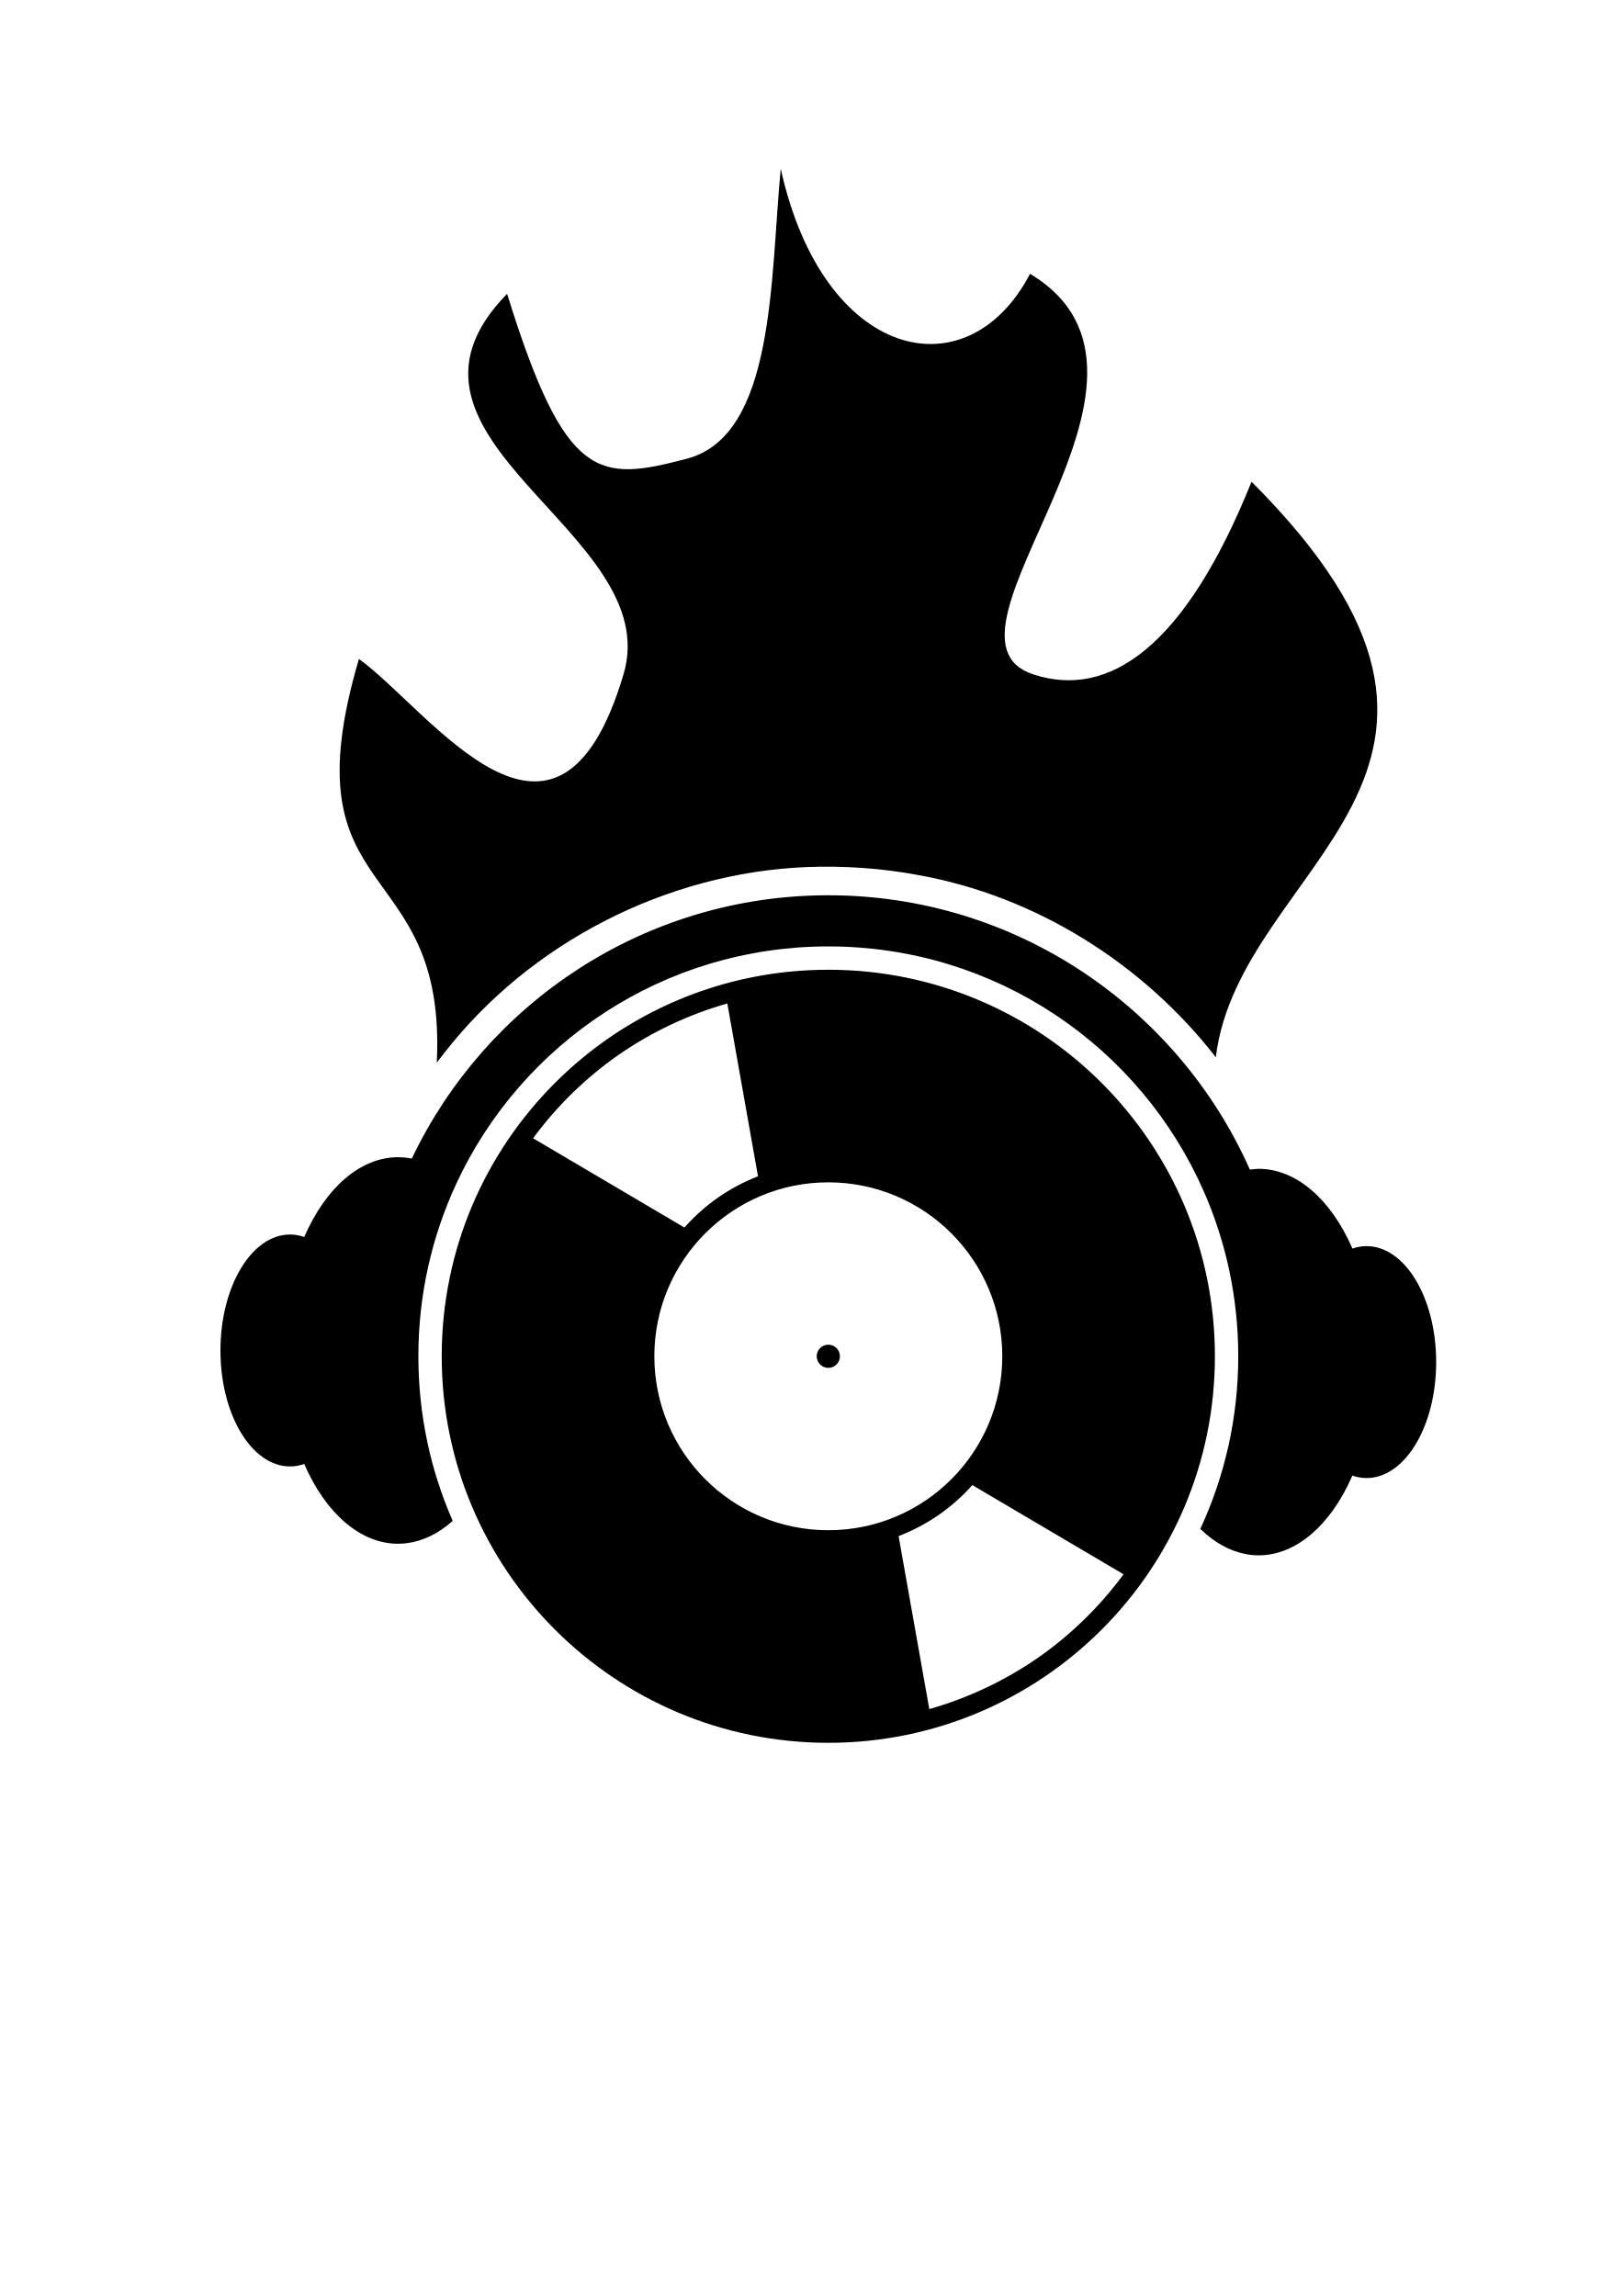
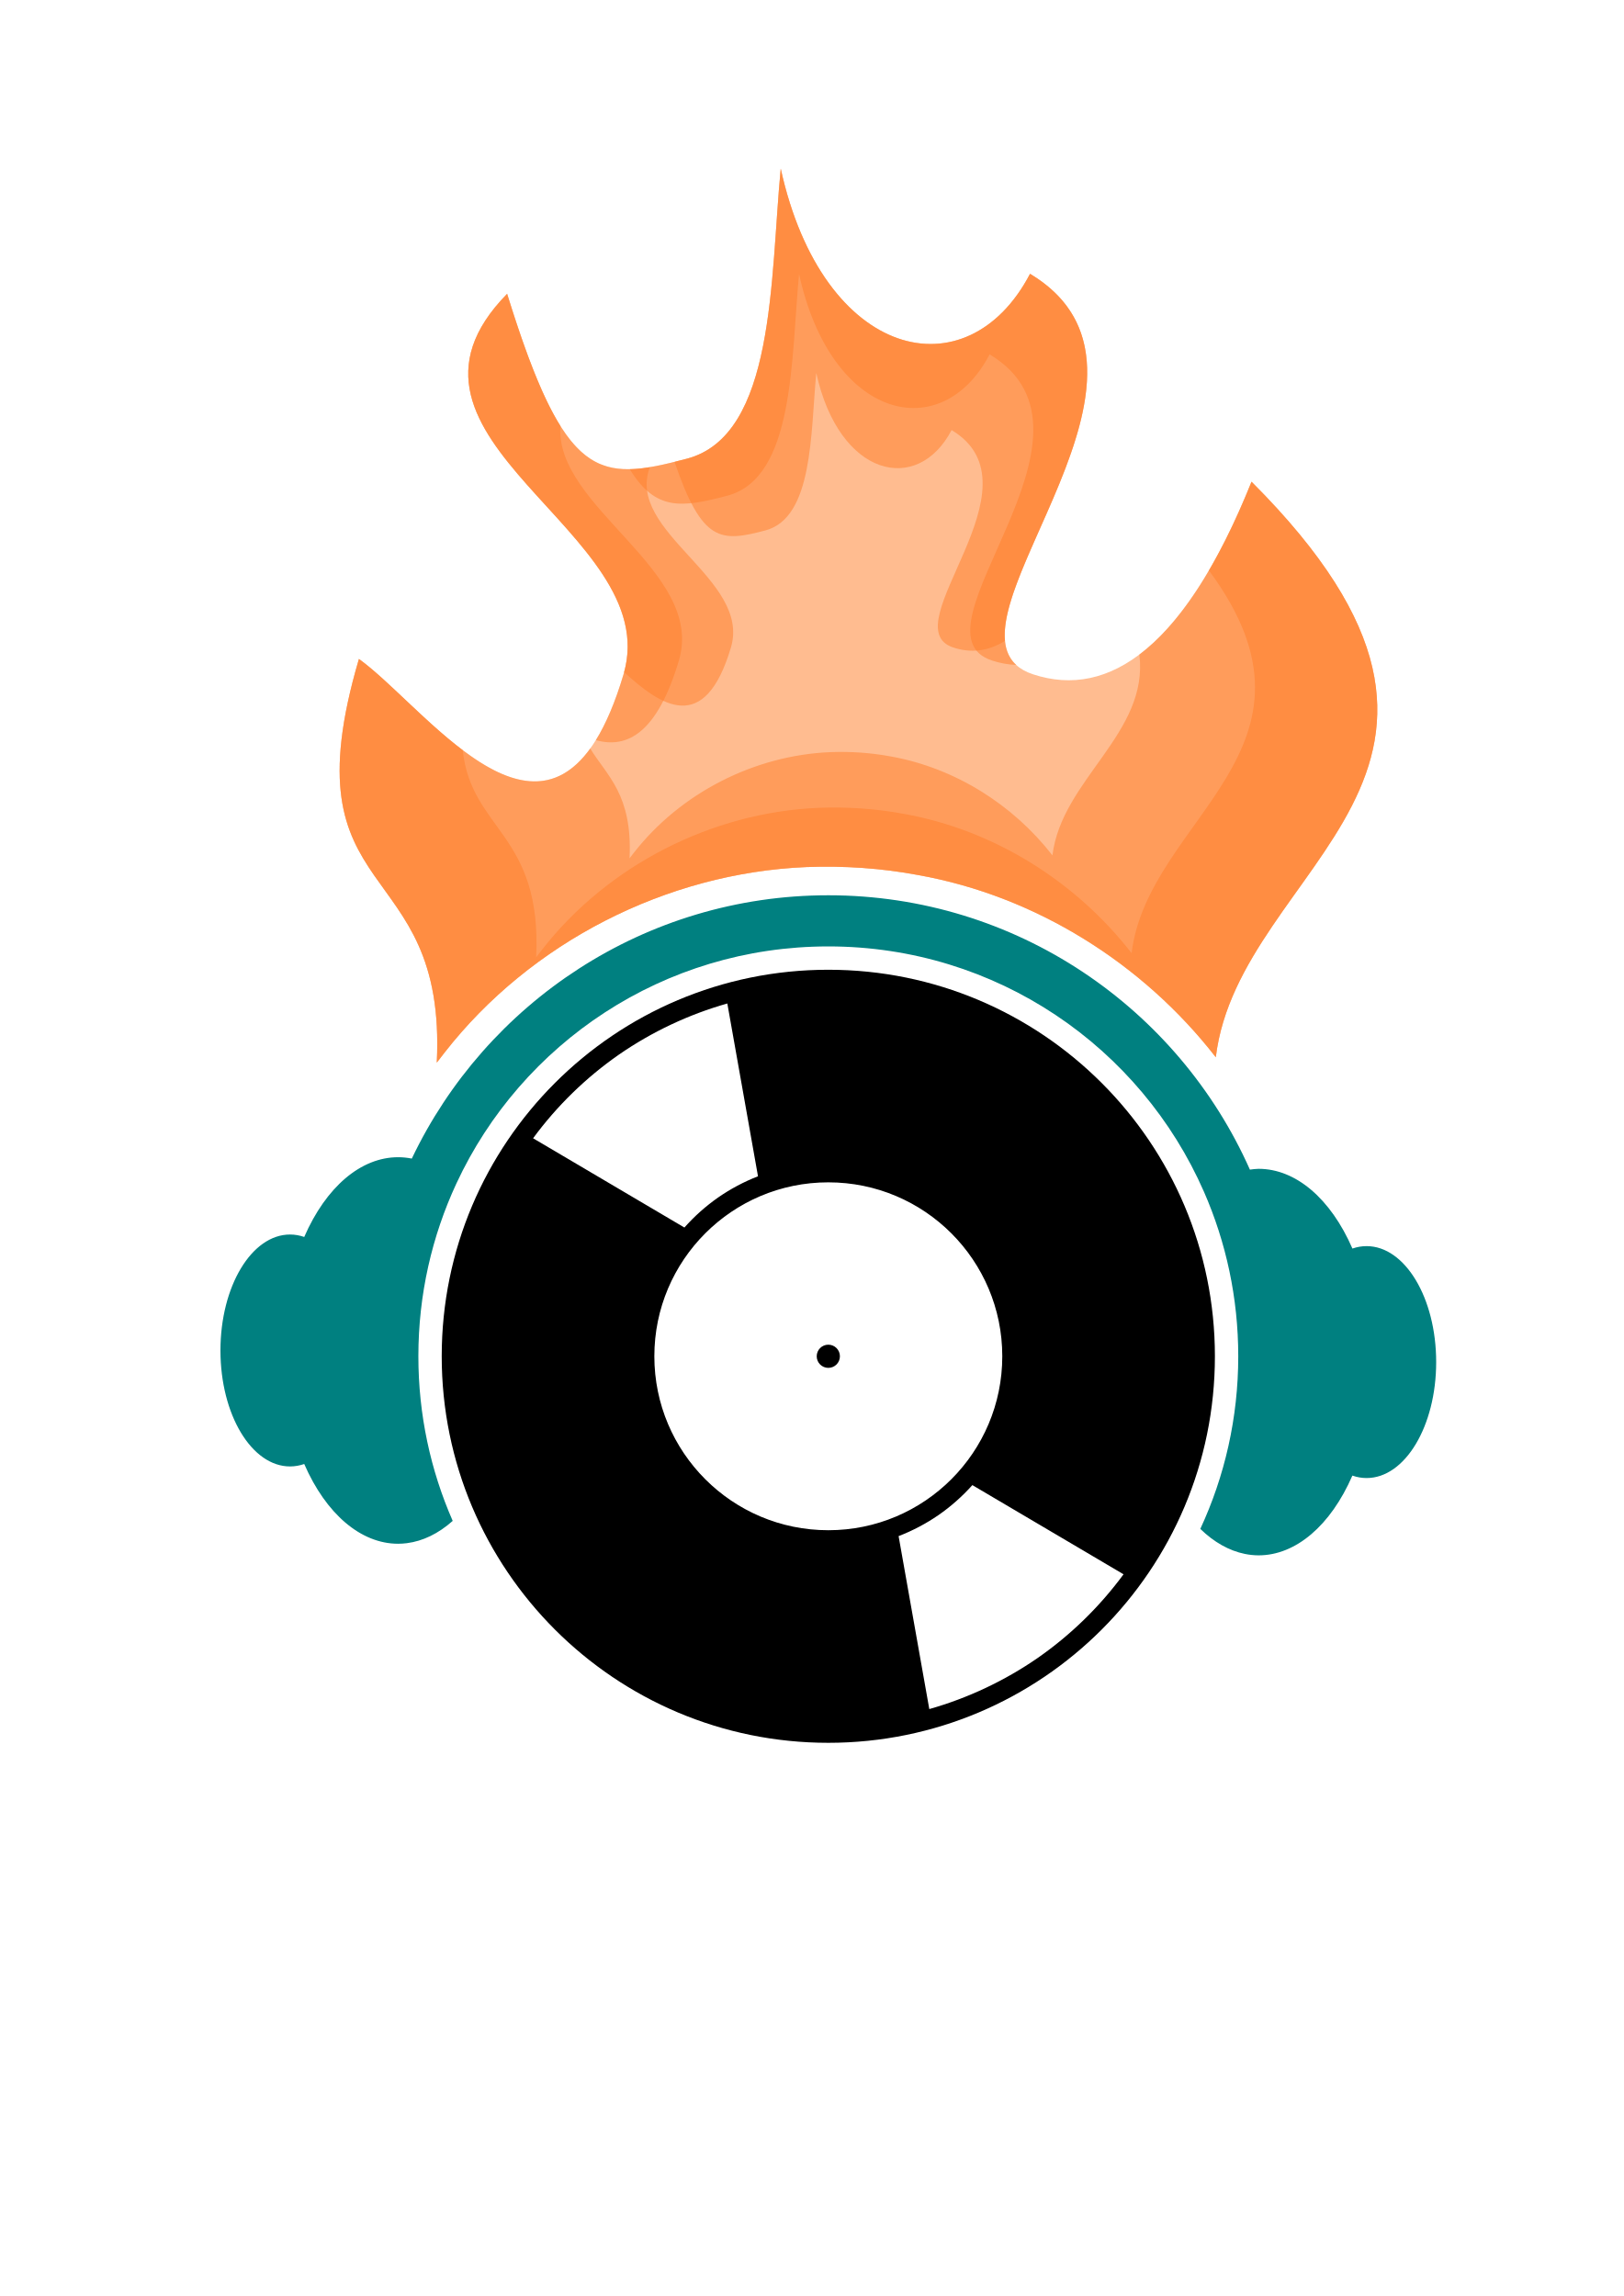
<svg xmlns="http://www.w3.org/2000/svg" width="210mm" height="297mm" viewBox="0 0 210 297" version="1.1" id="svg5">
  <defs id="defs2" />
  <g id="layer1">
-     <path id="path61" style="opacity:1;fill:#000000;stroke-width:0.256" d="M 100.975 21.816 C 99.615 36.003 100.279 56.318 88.839 59.335 C 77.399 62.352 73.125 62.32 65.586 38.008 C 47.048 56.921 86.145 68.737 80.644 87.227 C 72.048 116.116 55.656 91.912 46.422 85.238 C 36.893 117.572 57.821 110.117 56.491 137.459 C 56.823 137.019 57.159 136.581 57.503 136.149 C 68.642 121.879 86.214 112.92 104.287 112.16 C 109.134 111.978 114.006 112.298 118.773 113.196 C 133.943 115.911 147.819 124.621 157.245 136.762 C 160.278 111.573 199.598 100.044 161.866 62.312 C 153.305 83.632 143.468 90.479 133.614 87.227 C 118.685 82.301 155.562 48.848 133.22 35.417 C 125.111 50.946 106.435 46.657 100.975 21.816 z M 107.129 115.808 C 83.382 115.808 62.847 129.744 53.26 149.869 A 15 25 0 0 0 51.481 149.692 A 15 25 0 0 0 39.347 160.008 A 9 15 0 0 0 37.512 159.692 A 9 15 0 0 0 28.512 174.692 A 9 15 0 0 0 37.512 189.692 A 9 15 0 0 0 39.347 189.376 A 15 25 0 0 0 51.481 199.692 A 15 25 0 0 0 52.618 199.619 A 15 25 0 0 0 58.55 196.736 C 55.696 190.221 54.109 183.02 54.109 175.441 C 54.109 167.451 55.873 159.881 59.027 153.091 C 67.447 134.967 85.799 122.424 107.129 122.424 C 128.882 122.424 147.537 135.469 155.719 154.175 C 158.566 160.683 160.148 167.874 160.148 175.441 C 160.148 183.423 158.388 190.986 155.241 197.77 A 15 25 0 0 0 161.001 201.008 A 15 25 0 0 0 162.777 201.193 A 15 25 0 0 0 174.91 190.877 A 9 15 0 0 0 176.746 191.193 A 9 15 0 0 0 185.746 176.193 A 9 15 0 0 0 176.746 161.193 A 9 15 0 0 0 174.915 161.507 A 15 25 0 0 0 162.777 151.193 A 15 25 0 0 0 161.655 151.298 C 152.374 130.406 131.434 115.808 107.129 115.808 z M 107.129 125.442 A 50 50 0 0 0 57.129 175.442 A 50 50 0 0 0 107.129 225.442 A 50 50 0 0 0 157.129 175.442 A 50 50 0 0 0 107.129 125.442 z M 94.068 129.806 L 98.035 152.158 A 25 25 0 0 0 92.874 154.904 A 25 25 0 0 0 88.517 158.788 L 68.946 147.241 A 47.5 47.5 0 0 1 80.046 136.42 A 47.5 47.5 0 0 1 94.068 129.806 z M 107.129 152.942 A 22.5 22.5 0 0 1 129.629 175.442 A 22.5 22.5 0 0 1 107.129 197.942 A 22.5 22.5 0 0 1 84.629 175.442 A 22.5 22.5 0 0 1 107.129 152.942 z M 107.129 173.942 A 1.5 1.5 0 0 0 105.629 175.442 A 1.5 1.5 0 0 0 107.129 176.942 A 1.5 1.5 0 0 0 108.629 175.442 A 1.5 1.5 0 0 0 107.129 173.942 z M 125.76 192.107 L 145.312 203.643 A 47.5 47.5 0 0 1 134.211 214.465 A 47.5 47.5 0 0 1 120.19 221.078 L 116.219 198.705 A 25 25 0 0 0 121.382 195.981 A 25 25 0 0 0 125.76 192.107 z " />
+     <path id="path61" style="opacity:1;fill:#000000;stroke-width:0.256" d="M 107.129 125.442 A 50 50 0 0 0 57.129 175.442 A 50 50 0 0 0 107.129 225.442 A 50 50 0 0 0 157.129 175.442 A 50 50 0 0 0 107.129 125.442 z M 94.068 129.806 L 98.035 152.158 A 25 25 0 0 0 92.874 154.904 A 25 25 0 0 0 88.517 158.788 L 68.946 147.241 A 47.5 47.5 0 0 1 80.046 136.42 A 47.5 47.5 0 0 1 94.068 129.806 z M 107.129 152.942 A 22.5 22.5 0 0 1 129.629 175.442 A 22.5 22.5 0 0 1 107.129 197.942 A 22.5 22.5 0 0 1 84.629 175.442 A 22.5 22.5 0 0 1 107.129 152.942 z M 107.129 173.942 A 1.5 1.5 0 0 0 105.629 175.442 A 1.5 1.5 0 0 0 107.129 176.942 A 1.5 1.5 0 0 0 108.629 175.442 A 1.5 1.5 0 0 0 107.129 173.942 z M 125.76 192.107 L 145.312 203.643 A 47.5 47.5 0 0 1 134.211 214.465 A 47.5 47.5 0 0 1 120.19 221.078 L 116.219 198.705 A 25 25 0 0 0 121.382 195.981 A 25 25 0 0 0 125.76 192.107 z " />
+     <path id="circle307" style="color:#000000;opacity:1;fill:#008080;-inkscape-stroke:none" d="M 107.129 115.808 C 83.382 115.808 62.847 129.744 53.26 149.869 A 15 25 0 0 1 54.639 150.264 A 15 25 0 0 0 53.26 149.869 C 53.029 150.353 52.804 150.842 52.586 151.333 C 52.368 151.825 52.157 152.32 51.952 152.819 C 51.747 153.317 51.548 153.819 51.357 154.324 C 51.165 154.829 50.979 155.337 50.801 155.849 C 50.623 156.36 50.451 156.875 50.286 157.393 C 50.122 157.911 49.964 158.431 49.813 158.955 C 49.662 159.479 49.518 160.005 49.381 160.535 C 49.245 161.064 49.115 161.597 48.993 162.132 C 49.115 161.597 49.245 161.064 49.381 160.535 C 49.518 160.005 49.662 159.479 49.813 158.955 C 49.964 158.431 50.122 157.911 50.286 157.393 C 50.451 156.875 50.623 156.36 50.801 155.849 C 50.979 155.337 51.165 154.829 51.357 154.324 C 51.548 153.819 51.747 153.317 51.952 152.819 C 52.157 152.32 52.368 151.825 52.586 151.333 C 52.804 150.842 53.029 150.353 53.26 149.869 A 15 25 0 0 0 51.481 149.692 A 15 25 0 0 0 39.347 160.008 A 9 15 0 0 0 37.512 159.692 A 9 15 0 0 0 28.512 174.692 A 9 15 0 0 0 37.512 189.692 A 9 15 0 0 0 39.347 189.376 A 15 25 0 0 0 51.481 199.692 A 15 25 0 0 0 52.618 199.619 C 52.412 199.157 52.213 198.692 52.019 198.224 C 51.824 197.755 51.636 197.284 51.453 196.81 C 51.271 196.336 51.094 195.859 50.924 195.379 C 50.753 194.9 50.589 194.417 50.43 193.932 C 50.271 193.447 50.119 192.959 49.972 192.468 C 49.826 191.978 49.685 191.484 49.551 190.988 C 49.417 190.493 49.29 189.995 49.169 189.494 C 49.047 188.993 48.932 188.489 48.823 187.984 C 48.715 187.478 48.612 186.971 48.516 186.46 C 48.421 185.95 48.332 185.438 48.249 184.923 C 48.167 184.408 48.091 183.891 48.021 183.372 C 47.952 182.853 47.89 182.332 47.834 181.809 C 47.778 181.286 47.729 180.761 47.686 180.234 C 47.644 179.707 47.609 179.178 47.581 178.647 C 47.553 178.117 47.531 177.584 47.517 177.05 C 47.503 176.515 47.496 175.979 47.496 175.441 C 47.496 174.87 47.504 174.3 47.52 173.732 C 47.536 173.164 47.56 172.598 47.592 172.034 C 47.624 171.47 47.664 170.908 47.711 170.349 C 47.759 169.789 47.814 169.232 47.877 168.677 C 47.94 168.121 48.01 167.569 48.089 167.018 C 48.167 166.468 48.253 165.92 48.346 165.374 C 48.253 165.92 48.167 166.468 48.089 167.018 C 48.01 167.569 47.94 168.121 47.877 168.677 C 47.814 169.232 47.759 169.789 47.711 170.349 C 47.664 170.908 47.624 171.47 47.592 172.034 C 47.56 172.598 47.536 173.164 47.52 173.732 C 47.504 174.3 47.496 174.87 47.496 175.441 C 47.496 175.979 47.503 176.515 47.517 177.05 C 47.531 177.584 47.553 178.117 47.581 178.647 C 47.609 179.178 47.644 179.707 47.686 180.234 C 47.729 180.761 47.778 181.286 47.834 181.809 C 47.89 182.332 47.952 182.853 48.021 183.372 C 48.091 183.891 48.167 184.408 48.249 184.923 C 48.332 185.438 48.421 185.95 48.516 186.46 C 48.612 186.971 48.715 187.478 48.823 187.984 C 48.932 188.489 49.047 188.993 49.169 189.494 C 49.29 189.995 49.417 190.493 49.551 190.988 C 49.685 191.484 49.826 191.978 49.972 192.468 C 50.119 192.959 50.271 193.447 50.43 193.932 C 50.589 194.417 50.753 194.9 50.924 195.379 C 51.094 195.859 51.271 196.336 51.453 196.81 C 51.636 197.284 51.824 197.755 52.019 198.224 C 52.213 198.692 52.412 199.157 52.618 199.619 A 15 25 0 0 0 58.55 196.736 C 55.696 190.221 54.109 183.02 54.109 175.441 C 54.109 167.451 55.873 159.881 59.027 153.091 A 15 25 0 0 0 57.784 152.022 A 15 25 0 0 1 59.027 153.091 C 67.447 134.967 85.798 122.424 107.129 122.424 C 128.882 122.424 147.537 135.469 155.719 154.175 A 15 25 0 0 1 157.01 153.166 A 15 25 0 0 0 155.719 154.175 C 158.566 160.683 160.148 167.874 160.148 175.441 C 160.148 183.423 158.388 190.986 155.241 197.77 A 15 25 0 0 0 161.001 201.008 C 161.231 200.524 161.455 200.036 161.673 199.544 C 161.891 199.053 162.103 198.558 162.308 198.059 C 162.513 197.561 162.712 197.059 162.903 196.554 C 163.095 196.049 163.28 195.541 163.458 195.029 C 163.637 194.518 163.808 194.003 163.972 193.486 C 164.137 192.968 164.295 192.447 164.446 191.924 C 164.597 191.4 164.74 190.874 164.877 190.344 C 165.013 189.815 165.143 189.283 165.265 188.748 C 165.388 188.213 165.503 187.675 165.611 187.135 C 165.719 186.595 165.819 186.052 165.912 185.507 C 166.005 184.961 166.091 184.413 166.169 183.863 C 166.247 183.312 166.318 182.76 166.381 182.205 C 166.444 181.65 166.499 181.093 166.546 180.533 C 166.594 179.974 166.634 179.412 166.666 178.848 C 166.698 178.284 166.722 177.719 166.738 177.151 C 166.754 176.583 166.762 176.013 166.762 175.441 C 166.762 174.905 166.755 174.369 166.741 173.836 C 166.727 173.302 166.705 172.771 166.677 172.241 C 166.649 171.711 166.614 171.182 166.572 170.656 C 166.53 170.13 166.481 169.606 166.425 169.083 C 166.369 168.561 166.307 168.041 166.238 167.523 C 166.169 167.004 166.093 166.488 166.011 165.974 C 165.929 165.46 165.84 164.949 165.744 164.439 C 165.649 163.93 165.547 163.422 165.438 162.917 C 165.33 162.412 165.215 161.91 165.094 161.41 C 164.973 160.91 164.846 160.412 164.712 159.917 C 164.579 159.422 164.439 158.929 164.293 158.439 C 164.147 157.949 163.995 157.462 163.837 156.977 C 163.678 156.493 163.514 156.011 163.344 155.532 C 163.174 155.052 162.998 154.576 162.816 154.103 C 162.634 153.629 162.446 153.159 162.253 152.691 C 162.059 152.224 161.86 151.759 161.655 151.298 A 15 25 0 0 0 160.244 151.599 A 15 25 0 0 1 161.655 151.298 C 152.374 130.406 131.434 115.808 107.129 115.808 z M 161.655 151.298 C 161.86 151.759 162.059 152.224 162.253 152.691 C 162.446 153.159 162.634 153.629 162.816 154.103 C 162.998 154.576 163.174 155.052 163.344 155.532 C 163.514 156.011 163.678 156.493 163.837 156.977 C 163.995 157.462 164.147 157.949 164.293 158.439 C 164.439 158.929 164.579 159.422 164.712 159.917 C 164.846 160.412 164.973 160.91 165.094 161.41 C 165.215 161.91 165.33 162.412 165.438 162.917 C 165.547 163.422 165.649 163.93 165.744 164.439 C 165.84 164.949 165.929 165.46 166.011 165.974 C 166.093 166.488 166.169 167.004 166.238 167.523 C 166.307 168.041 166.369 168.561 166.425 169.083 C 166.481 169.606 166.53 170.13 166.572 170.656 C 166.614 171.182 166.649 171.711 166.677 172.241 C 166.705 172.771 166.727 173.302 166.741 173.836 C 166.755 174.369 166.762 174.905 166.762 175.441 C 166.762 176.013 166.754 176.583 166.738 177.151 C 166.722 177.719 166.698 178.284 166.666 178.848 C 166.634 179.412 166.594 179.974 166.546 180.533 C 166.499 181.093 166.444 181.65 166.381 182.205 C 166.318 182.76 166.247 183.312 166.169 183.863 C 166.091 184.413 166.005 184.961 165.912 185.507 C 165.819 186.052 165.719 186.595 165.611 187.135 C 165.503 187.675 165.388 188.213 165.265 188.748 C 165.143 189.283 165.013 189.815 164.877 190.344 C 164.74 190.874 164.597 191.4 164.446 191.924 C 164.295 192.447 164.137 192.968 163.972 193.486 C 163.808 194.003 163.637 194.518 163.458 195.029 C 163.28 195.541 163.095 196.049 162.903 196.554 C 162.712 197.059 162.513 197.561 162.308 198.059 C 162.103 198.558 161.891 199.053 161.673 199.544 C 161.455 200.036 161.231 200.524 161.001 201.008 A 15 25 0 0 0 162.777 201.193 A 15 25 0 0 0 174.91 190.877 A 9 15 0 0 0 176.746 191.193 A 9 15 0 0 0 185.746 176.193 A 9 15 0 0 0 176.746 161.193 A 9 15 0 0 0 174.915 161.507 A 15 25 0 0 0 162.777 151.193 A 15 25 0 0 0 161.655 151.298 z M 55.065 150.44 A 15 25 0 0 1 56.002 150.876 A 15 25 0 0 0 55.065 150.44 z M 56.474 151.139 A 15 25 0 0 1 57.379 151.733 A 15 25 0 0 0 56.474 151.139 z M 159.808 151.747 A 15 25 0 0 0 158.843 152.125 A 15 25 0 0 1 159.808 151.747 z M 158.36 152.359 A 15 25 0 0 0 157.417 152.906 A 15 25 0 0 1 158.36 152.359 z M 48.993 162.132 C 48.87 162.667 48.755 163.205 48.647 163.745 C 48.539 164.285 48.439 164.829 48.346 165.374 C 48.439 164.828 48.539 164.285 48.647 163.745 C 48.755 163.205 48.871 162.667 48.993 162.132 z " />
+     <path style="opacity:0.52;fill:#ff7f2a;stroke-width:11.444" d="m 86.826,-55.974 c 9.07,10.993 23.904,24.889 17.949,35.111 -5.956,10.222 -9,13.222 -31.523,1.362 0.265,26.482 36.267,7.191 45.45,24.156 14.349,26.506 -14.356,20.982 -25.605,22.792 16.125,29.601 25.652,9.532 44.046,29.806 -0.077,-0.546 -0.149,-1.094 -0.211,-1.642 -2.214,-17.967 3.876,-36.728 16.118,-50.044 3.298,-3.556 6.969,-6.774 10.976,-9.51 12.647,-8.807 28.617,-12.46 43.867,-10.54 -15.667,-19.956 3.985,-55.912 -49.376,-55.912 9.022,21.129 6.907,32.927 -2.359,37.595 -14.04,7.073 -11.618,-42.658 -36.914,-36.357 5.246,16.714 -10.992,26.888 -32.418,13.183 z" id="rect1535" transform="rotate(45)" />
+     <path id="path1823" style="opacity:0.52;fill:#ff7f2a;stroke-width:11.444" d="M 86.826 -55.974 C 95.896 -44.98 110.73 -31.085 104.775 -20.863 C 103.288 -18.311 101.984 -16.21 100.512 -14.678 C 106.739 -13.181 108.799 -15.932 111.855 -21.177 C 116.408 -28.991 105.069 -39.612 98.136 -48.015 C 114.513 -37.54 126.925 -45.316 122.915 -58.091 C 142.25 -62.908 140.399 -24.896 151.131 -30.302 C 152.117 -30.799 152.992 -31.405 153.758 -32.117 C 142.312 -31.604 142.993 -75.073 119.244 -69.157 C 124.49 -52.443 108.252 -42.269 86.826 -55.974 z M 73.252 -19.501 C 73.517 6.981 109.519 -12.309 118.703 4.655 C 120.506 7.986 121.628 10.809 122.192 13.207 C 125.876 11.132 127.167 6.946 122.501 -1.672 C 116.733 -12.327 97.128 -4.276 90.206 -12.294 C 86.187 -13.213 80.823 -15.514 73.252 -19.501 z M 158.518 -70.395 C 160.399 -65.991 161.789 -61.997 162.738 -58.383 C 191.207 -54.136 179.79 -30.167 190.676 -16.301 C 179.019 -17.768 166.812 -14.977 157.145 -8.245 C 154.083 -6.153 151.277 -3.693 148.756 -0.975 C 139.398 9.204 134.743 23.543 136.436 37.276 C 136.483 37.695 136.538 38.114 136.597 38.531 C 125.837 26.672 119.047 32.873 110.927 26.295 C 104.752 27.159 97.556 26.73 93.098 27.447 C 109.223 57.049 118.75 36.98 137.144 57.253 C 137.067 56.707 136.995 56.16 136.933 55.611 C 134.719 37.645 140.809 18.884 153.051 5.567 C 156.35 2.011 160.021 -1.207 164.027 -3.943 C 176.674 -12.751 192.644 -16.403 207.894 -14.483 C 192.227 -34.44 211.879 -70.395 158.518 -70.395 z " transform="rotate(45)" />
+     <path id="path1830" style="opacity:0.52;fill:#ff7f2a;stroke-width:11.444" d="M 86.826 -55.974 C 95.896 -44.98 110.73 -31.085 104.775 -20.863 C 104.486 -20.367 104.209 -19.904 103.931 -19.443 C 113.87 -14.562 115.516 -16.333 118.51 -21.473 C 121.744 -27.022 113.691 -34.566 108.767 -40.534 C 120.398 -33.094 129.213 -38.616 126.365 -47.69 C 140.097 -51.111 138.783 -24.114 146.405 -27.953 C 148.519 -29.018 149.944 -30.771 150.526 -33.292 C 142.188 -40.15 140.512 -74.455 119.244 -69.157 C 124.49 -52.443 108.252 -42.269 86.826 -55.974 z M 73.252 -19.501 C 73.516 6.845 109.144 -12.106 118.554 4.402 C 124.997 4.116 131.755 2.878 126.071 -7.62 C 121.657 -15.774 105.834 -8.503 102.164 -16.705 C 97.43 -10.072 92.326 -9.456 73.252 -19.501 z M 158.518 -70.395 C 163.302 -59.191 164.954 -50.611 164.069 -44.326 C 172.155 -38.028 168.387 -25.783 174.49 -18.009 C 166.211 -19.052 157.541 -17.069 150.676 -12.288 C 148.501 -10.803 146.508 -9.055 144.718 -7.125 C 138.072 0.104 134.766 10.289 135.968 20.042 C 136.002 20.34 136.04 20.637 136.082 20.933 C 130.527 14.811 126.462 15.464 122.441 14.484 C 124.89 29.675 102.673 25.906 93.098 27.447 C 109.223 57.049 118.75 36.98 137.144 57.253 C 137.067 56.707 136.995 56.16 136.933 55.611 C 134.719 37.645 140.809 18.884 153.051 5.567 C 156.35 2.011 160.021 -1.207 164.027 -3.943 C 176.674 -12.751 192.644 -16.403 207.894 -14.483 C 192.227 -34.44 211.879 -70.395 158.518 -70.395 z " transform="rotate(45)" />
  </g>
</svg>
